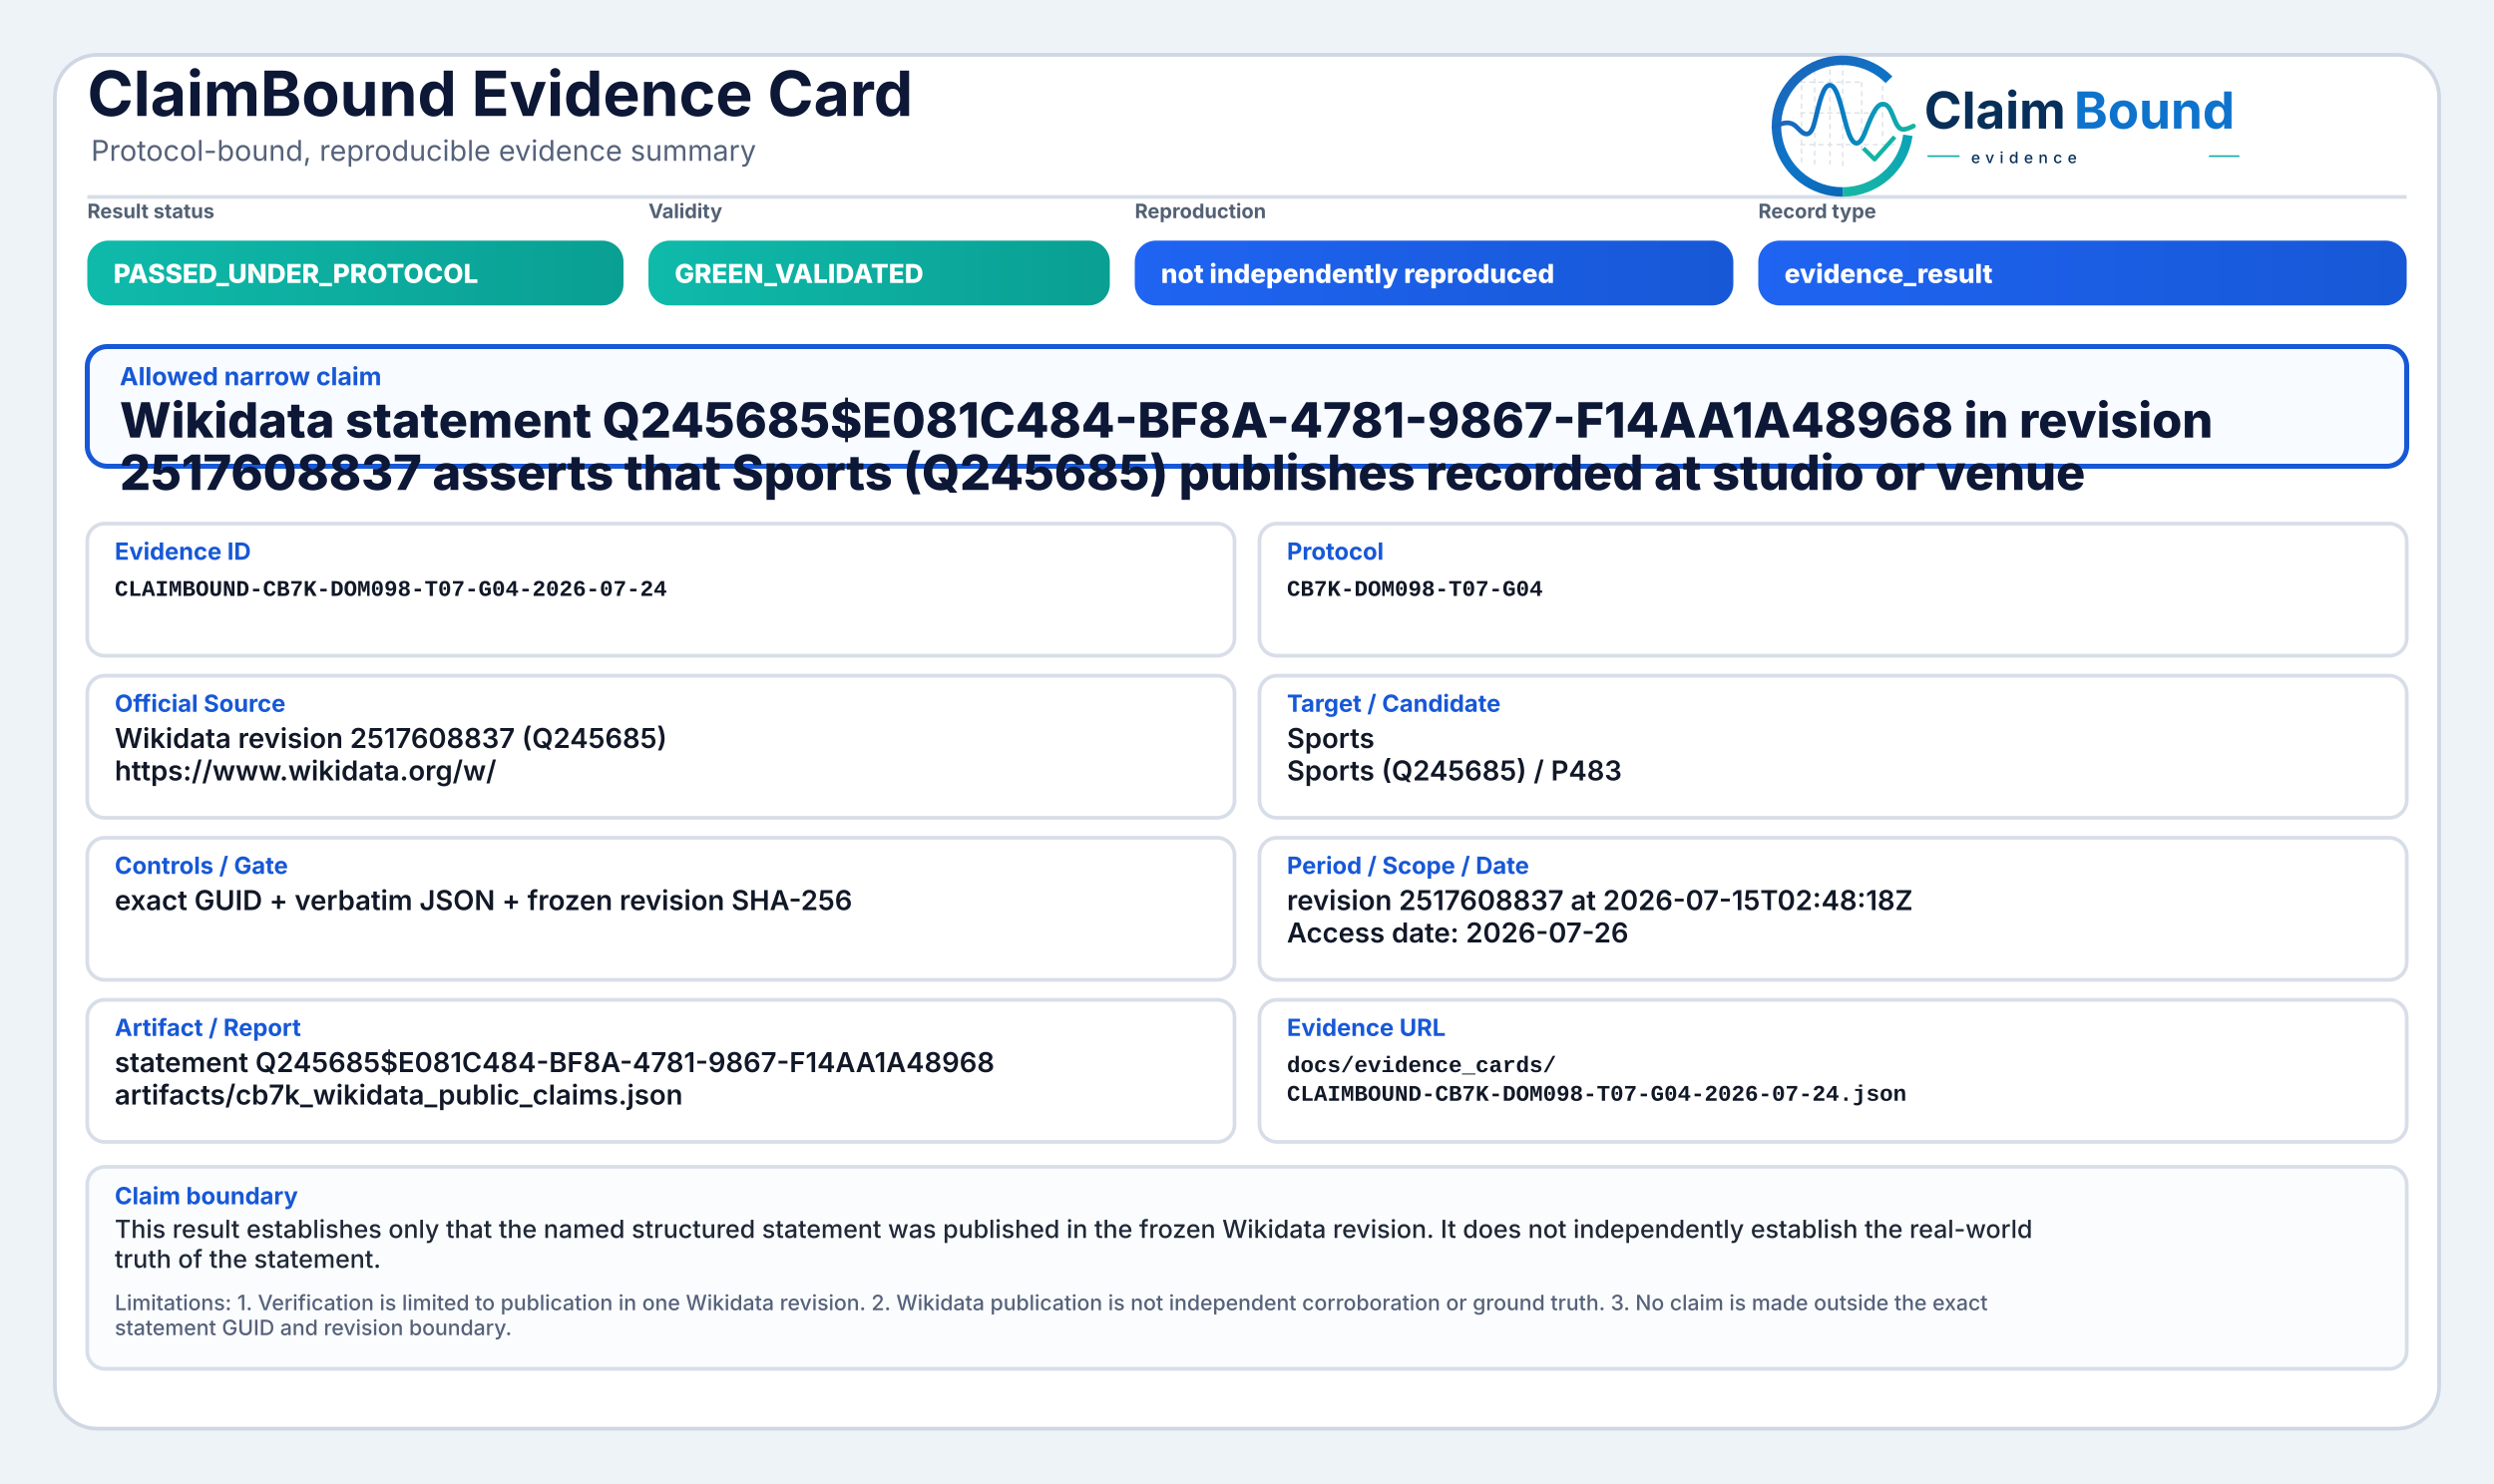
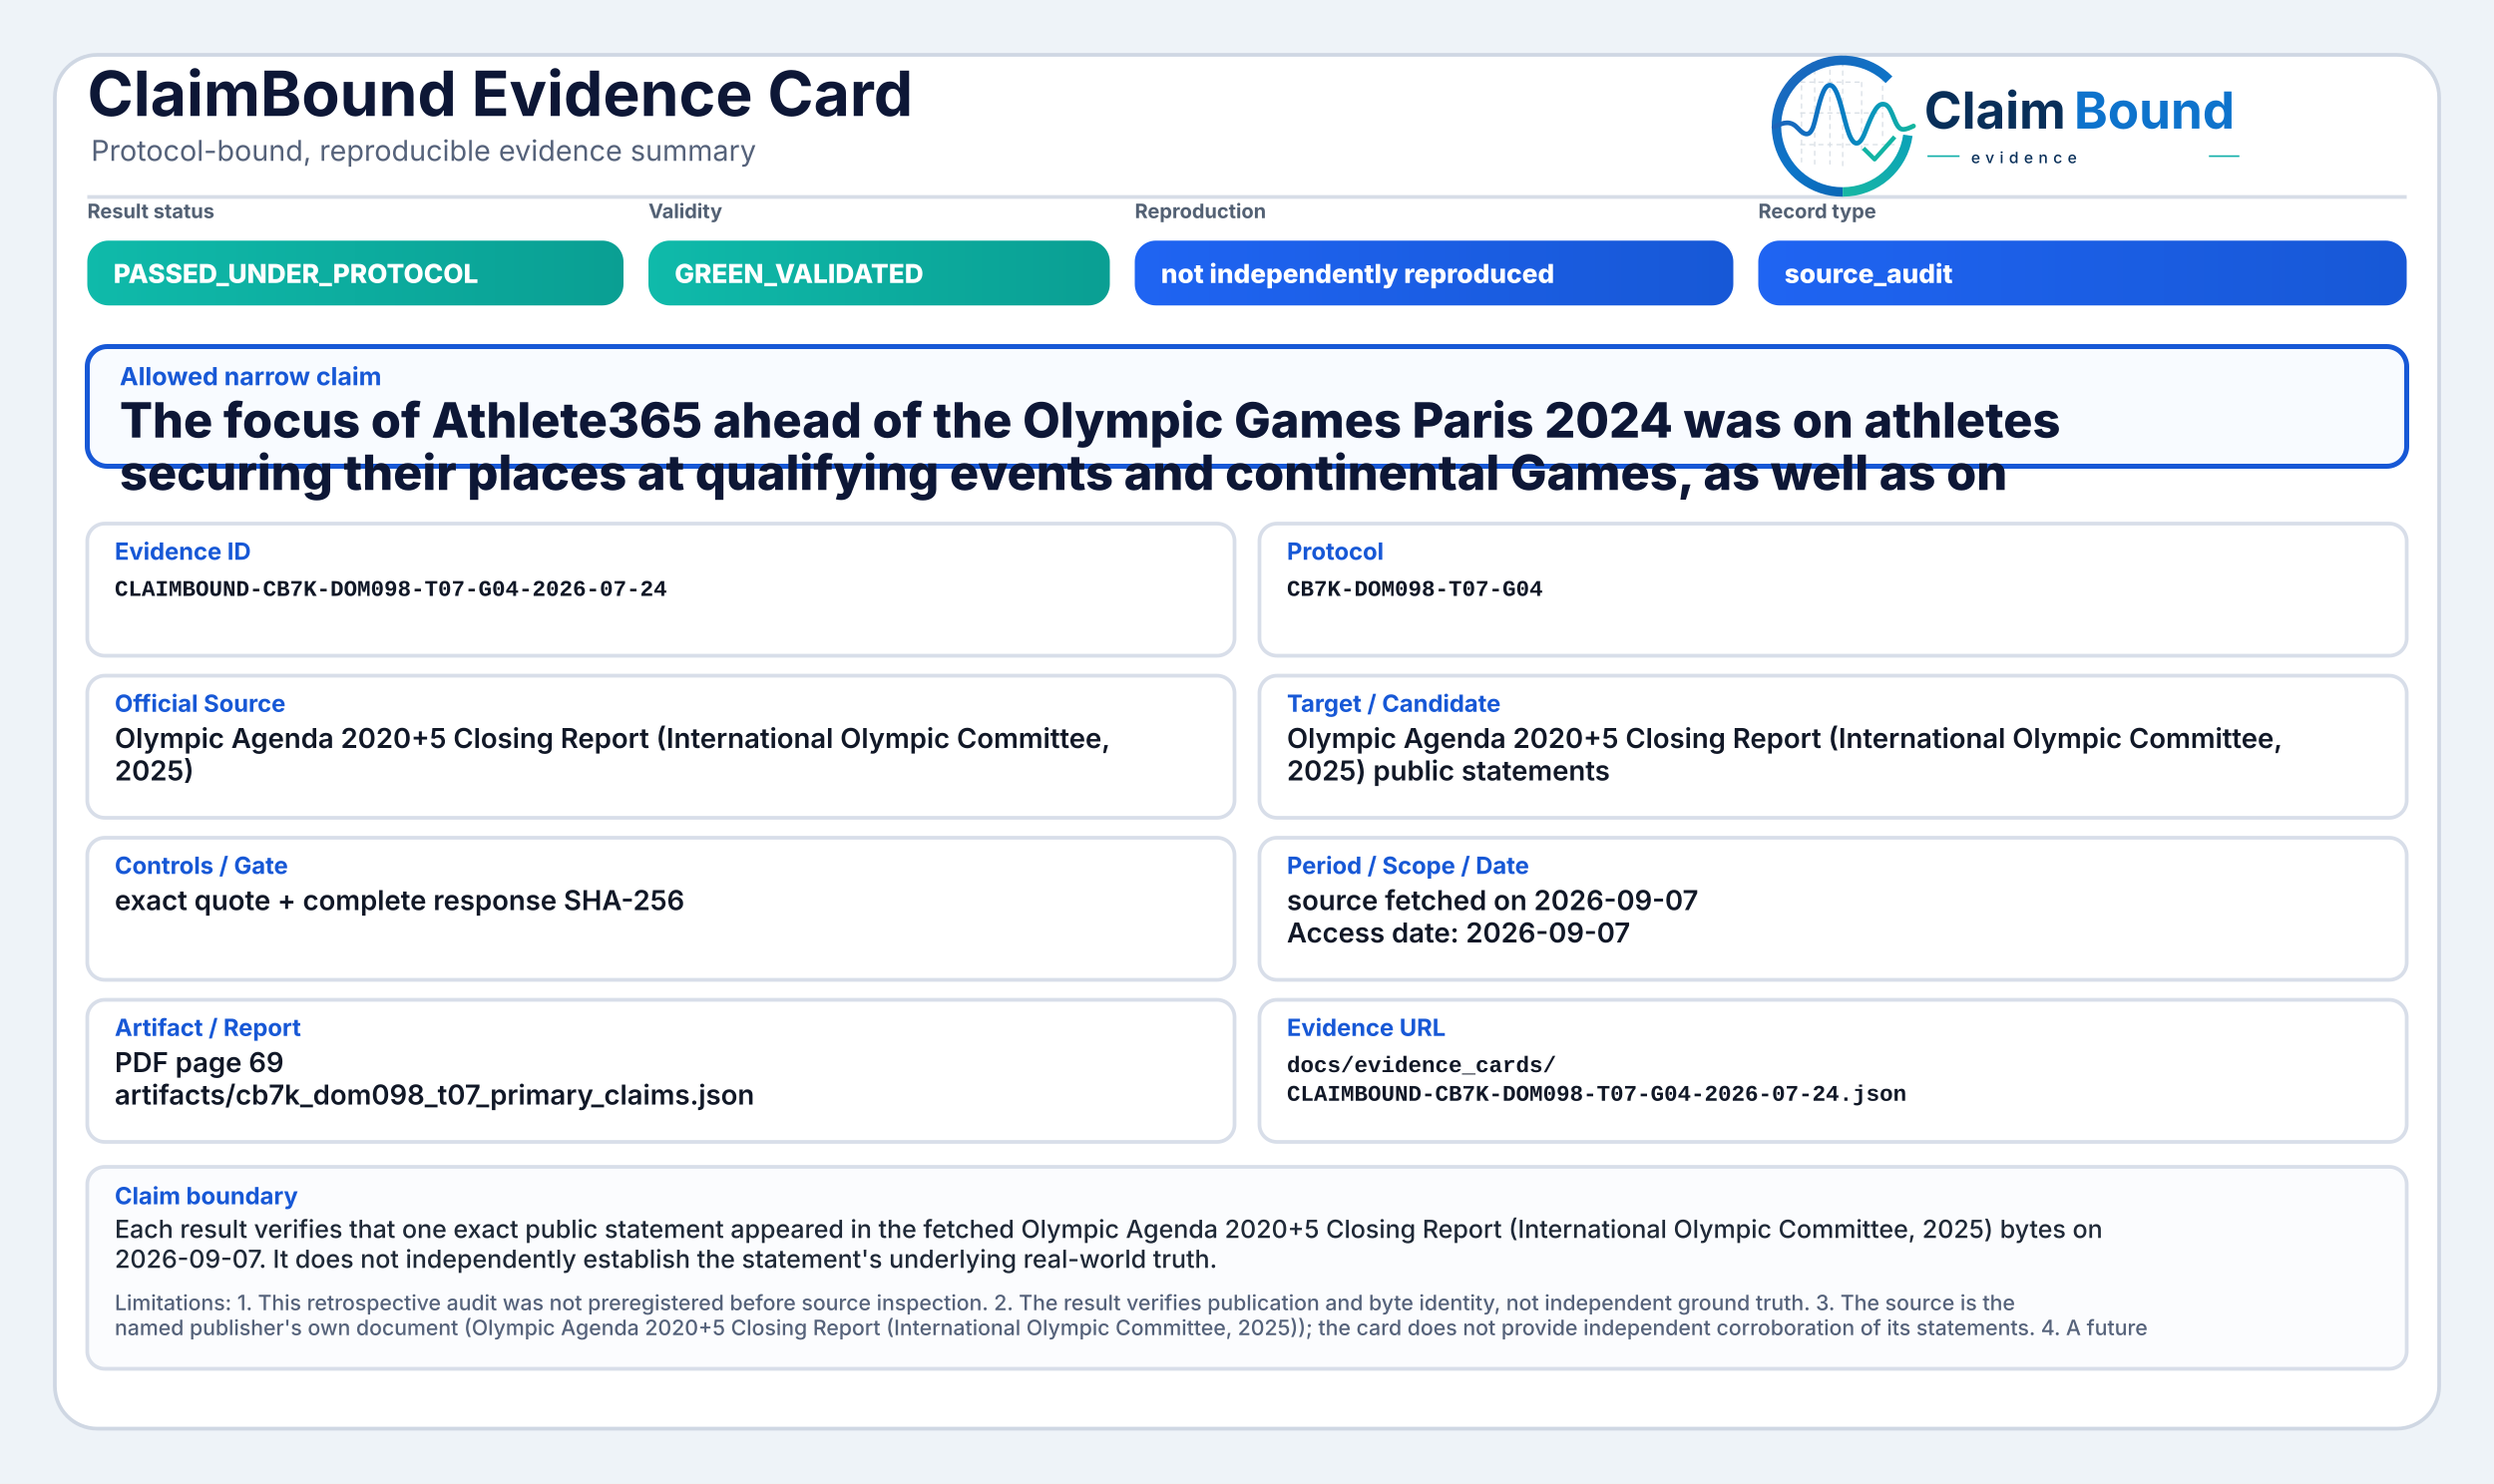
<svg xmlns="http://www.w3.org/2000/svg" width="2000" height="1190" viewBox="0 0 2000 1190" role="img" aria-label="ClaimBound Evidence Card">
  <defs>
    <linearGradient id="greenGrad" x1="0" y1="0" x2="1" y2="0">
      <stop offset="0%" stop-color="#0fbaaa" />
      <stop offset="100%" stop-color="#0a9f93" />
    </linearGradient>
    <linearGradient id="yellowGrad" x1="0" y1="0" x2="1" y2="0">
      <stop offset="0%" stop-color="#fbbf24" />
      <stop offset="100%" stop-color="#d97706" />
    </linearGradient>
    <linearGradient id="amberGrad" x1="0" y1="0" x2="1" y2="0">
      <stop offset="0%" stop-color="#f97316" />
      <stop offset="100%" stop-color="#c2410c" />
    </linearGradient>
    <linearGradient id="redGrad" x1="0" y1="0" x2="1" y2="0">
      <stop offset="0%" stop-color="#ef4444" />
      <stop offset="100%" stop-color="#b91c1c" />
    </linearGradient>
    <linearGradient id="grayGrad" x1="0" y1="0" x2="1" y2="0">
      <stop offset="0%" stop-color="#64748b" />
      <stop offset="100%" stop-color="#475569" />
    </linearGradient>
    <linearGradient id="blueGrad" x1="0" y1="0" x2="1" y2="0">
      <stop offset="0%" stop-color="#1f64f2" />
      <stop offset="100%" stop-color="#1758d6" />
    </linearGradient>
    <linearGradient id="logoRingBlue" x1="73" y1="453" x2="348" y2="793" gradientUnits="userSpaceOnUse">
      <stop offset="0" stop-color="#1E64BA" />
      <stop offset="0.55" stop-color="#0C75C8" />
      <stop offset="1" stop-color="#0A5FAB" />
    </linearGradient>
    <linearGradient id="logoRingTeal" x1="221" y1="792" x2="403" y2="594" gradientUnits="userSpaceOnUse">
      <stop offset="0" stop-color="#18B7A3" />
      <stop offset="1" stop-color="#089EBC" />
    </linearGradient>
    <linearGradient id="logoSignalGradient" x1="61" y1="628" x2="404" y2="628" gradientUnits="userSpaceOnUse">
      <stop offset="0" stop-color="#1E64BA" />
      <stop offset="0.43" stop-color="#0877C4" />
      <stop offset="0.72" stop-color="#0A97BB" />
      <stop offset="1" stop-color="#14B69E" />
    </linearGradient>
  </defs>
  <rect x="0" y="0" width="2000" height="1190" fill="#eef3f8" />
  <rect x="44" y="44" width="1912" height="1102" rx="34" fill="#ffffff" stroke="#cfd7e3" stroke-width="3" />
  <path d="M70 158 H1930" stroke="#d7dde7" stroke-width="3" />
  <text x="70" y="93" font-family="Inter, Segoe UI, Arial, sans-serif" font-size="50" font-weight="750" fill="#0d1736">ClaimBound Evidence Card</text>
  <text x="73" y="129" font-family="Inter, Segoe UI, Arial, sans-serif" font-size="23" font-weight="400" fill="#55627a">Protocol-bound, reproducible evidence summary</text>
  <g aria-label="ClaimBound evidence logo" transform="translate(1415,52) scale(0.33) translate(-40,-478)">
    <g stroke-linecap="butt" stroke-linejoin="round">
      <g stroke="#CBD3DC" stroke-width="3.2" stroke-linecap="round" stroke-dasharray="10 12" opacity="0.72">
        <path d="M130 507V714" />
        <path d="M162 490V719" />
        <path d="M199 491V719" />
        <path d="M230 471V726" />
        <path d="M276 521V690" />
        <path d="M327 508V650" />
        <path d="M128 520H277" />
        <path d="M128 595H327" />
        <path d="M128 672H355" />
      </g>
      <path d="M342.6 514.3A160 160 0 1 0 230 787" fill="none" stroke="url(#logoRingBlue)" stroke-width="23" />
      <path d="M230 787A160 160 0 0 0 388.4 649.3" fill="none" stroke="url(#logoRingTeal)" stroke-width="23" />
      <path d="M63 629.5C87 616.4 104.3 613.6 121.2 632.2C140.7 653.8 153.4 651.6 162.1 616.2C173.8 568.5 182.5 527.5 198.9 527.5C217.5 527.5 228.4 590.6 240.3 630.8C253.4 675.4 268.6 682.8 284.6 641.5C303.5 592.9 315.2 567.6 333.7 574.7C352.6 582 355.7 635.1 376.6 634.9C386.2 634.8 394 630.4 402 626.8" fill="none" stroke="url(#logoSignalGradient)" stroke-width="11.5" stroke-linecap="round" />
      <path d="M284 684.5L307.5 707.7L353 657" fill="none" stroke="#12B4A4" stroke-width="10.5" stroke-linecap="square" />
    </g>
    <text x="428" y="633" font-family="Inter, Segoe UI, Arial, sans-serif" font-size="124" font-weight="750" fill="#082F59" text-rendering="geometricPrecision">Claim</text>
    <text x="792" y="633" font-family="Inter, Segoe UI, Arial, sans-serif" font-size="124" font-weight="750" fill="#0E73CC" text-rendering="geometricPrecision">Bound</text>
    <line x1="436" y1="700" x2="514" y2="700" stroke="#11AFA9" stroke-width="4" />
    <text x="542" y="717" font-family="Inter, Segoe UI, Arial, sans-serif" font-size="38" font-weight="500" letter-spacing="13" fill="#082F59">evidence</text>
    <line x1="1120" y1="700" x2="1194" y2="700" stroke="#11AFA9" stroke-width="4" />
  </g>
  <text x="70" y="175" font-family="Inter, Segoe UI, Arial, sans-serif" font-size="16" font-weight="650" fill="#536174">Result status</text>
  <rect x="70" y="193" width="430" height="52" rx="17" fill="url(#greenGrad)" />
  <text x="91" y="227" font-family="Inter, Segoe UI, Arial, sans-serif" font-size="21" font-weight="800" fill="#ffffff">PASSED_UNDER_PROTOCOL</text>
  <text x="520" y="175" font-family="Inter, Segoe UI, Arial, sans-serif" font-size="16" font-weight="650" fill="#536174">Validity</text>
  <rect x="520" y="193" width="370" height="52" rx="17" fill="url(#greenGrad)" />
  <text x="541" y="227" font-family="Inter, Segoe UI, Arial, sans-serif" font-size="21" font-weight="800" fill="#ffffff">GREEN_VALIDATED</text>
  <text x="910" y="175" font-family="Inter, Segoe UI, Arial, sans-serif" font-size="16" font-weight="650" fill="#536174">Reproduction</text>
  <rect x="910" y="193" width="480" height="52" rx="17" fill="url(#blueGrad)" />
  <text x="931" y="227" font-family="Inter, Segoe UI, Arial, sans-serif" font-size="21" font-weight="800" fill="#ffffff">not independently reproduced</text>
  <text x="1410" y="175" font-family="Inter, Segoe UI, Arial, sans-serif" font-size="16" font-weight="650" fill="#536174">Record type</text>
  <rect x="1410" y="193" width="520" height="52" rx="17" fill="url(#blueGrad)" />
-   <text x="1431" y="227" font-family="Inter, Segoe UI, Arial, sans-serif" font-size="21" font-weight="800" fill="#ffffff">evidence_result</text>
+   <text x="1431" y="227" font-family="Inter, Segoe UI, Arial, sans-serif" font-size="21" font-weight="800" fill="#ffffff">source_audit</text>
  <rect x="70" y="278" width="1860" height="96" rx="16" fill="#f8fbff" stroke="#1758d6" stroke-width="4" />
  <text x="96" y="309" font-family="Inter, Segoe UI, Arial, sans-serif" font-size="20" font-weight="750" fill="#1758d6">Allowed narrow claim</text>
-   <text x="96" y="351" font-family="Inter, Segoe UI, Arial, sans-serif" font-size="39" font-weight="800" fill="#0d1736">Wikidata statement Q245685$E081C484-BF8A-4781-9867-F14AA1A48968 in revision</text>
-   <text x="96" y="393" font-family="Inter, Segoe UI, Arial, sans-serif" font-size="39" font-weight="800" fill="#0d1736">2517608837 asserts that Sports (Q245685) publishes recorded at studio or venue</text>
+   <text x="96" y="351" font-family="Inter, Segoe UI, Arial, sans-serif" font-size="39" font-weight="800" fill="#0d1736">The focus of Athlete365 ahead of the Olympic Games Paris 2024 was on athletes</text>
+   <text x="96" y="393" font-family="Inter, Segoe UI, Arial, sans-serif" font-size="39" font-weight="800" fill="#0d1736">securing their places at qualifying events and continental Games, as well as on</text>
  <rect x="70" y="420" width="920" height="106" rx="14" fill="#ffffff" stroke="#d8dee9" stroke-width="3" />
  <text x="92" y="449" font-family="Inter, Segoe UI, Arial, sans-serif" font-size="19" font-weight="750" fill="#1758d6">Evidence ID</text>
  <text x="92" y="478" font-family="SFMono-Regular, Consolas, Liberation Mono, monospace" font-size="18" font-weight="600" fill="#111827">CLAIMBOUND-CB7K-DOM098-T07-G04-2026-07-24</text>
  <rect x="1010" y="420" width="920" height="106" rx="14" fill="#ffffff" stroke="#d8dee9" stroke-width="3" />
  <text x="1032" y="449" font-family="Inter, Segoe UI, Arial, sans-serif" font-size="19" font-weight="750" fill="#1758d6">Protocol</text>
  <text x="1032" y="478" font-family="SFMono-Regular, Consolas, Liberation Mono, monospace" font-size="18" font-weight="600" fill="#111827">CB7K-DOM098-T07-G04</text>
  <rect x="70" y="542" width="920" height="114" rx="14" fill="#ffffff" stroke="#d8dee9" stroke-width="3" />
  <text x="92" y="571" font-family="Inter, Segoe UI, Arial, sans-serif" font-size="19" font-weight="750" fill="#1758d6">Official Source</text>
-   <text x="92" y="600" font-family="Inter, Segoe UI, Arial, sans-serif" font-size="22" font-weight="600" fill="#111827">Wikidata revision 2517608837 (Q245685)</text>
-   <text x="92" y="626" font-family="Inter, Segoe UI, Arial, sans-serif" font-size="22" font-weight="600" fill="#111827">https://www.wikidata.org/w/</text>
+   <text x="92" y="600" font-family="Inter, Segoe UI, Arial, sans-serif" font-size="22" font-weight="600" fill="#111827">Olympic Agenda 2020+5 Closing Report (International Olympic Committee,</text>
+   <text x="92" y="626" font-family="Inter, Segoe UI, Arial, sans-serif" font-size="22" font-weight="600" fill="#111827">2025)</text>
  <rect x="1010" y="542" width="920" height="114" rx="14" fill="#ffffff" stroke="#d8dee9" stroke-width="3" />
  <text x="1032" y="571" font-family="Inter, Segoe UI, Arial, sans-serif" font-size="19" font-weight="750" fill="#1758d6">Target / Candidate</text>
-   <text x="1032" y="600" font-family="Inter, Segoe UI, Arial, sans-serif" font-size="22" font-weight="600" fill="#111827">Sports</text>
-   <text x="1032" y="626" font-family="Inter, Segoe UI, Arial, sans-serif" font-size="22" font-weight="600" fill="#111827">Sports (Q245685) / P483</text>
+   <text x="1032" y="600" font-family="Inter, Segoe UI, Arial, sans-serif" font-size="22" font-weight="600" fill="#111827">Olympic Agenda 2020+5 Closing Report (International Olympic Committee,</text>
+   <text x="1032" y="626" font-family="Inter, Segoe UI, Arial, sans-serif" font-size="22" font-weight="600" fill="#111827">2025) public statements</text>
  <rect x="70" y="672" width="920" height="114" rx="14" fill="#ffffff" stroke="#d8dee9" stroke-width="3" />
  <text x="92" y="701" font-family="Inter, Segoe UI, Arial, sans-serif" font-size="19" font-weight="750" fill="#1758d6">Controls / Gate</text>
-   <text x="92" y="730" font-family="Inter, Segoe UI, Arial, sans-serif" font-size="22" font-weight="600" fill="#111827">exact GUID + verbatim JSON + frozen revision SHA-256</text>
+   <text x="92" y="730" font-family="Inter, Segoe UI, Arial, sans-serif" font-size="22" font-weight="600" fill="#111827">exact quote + complete response SHA-256</text>
  <rect x="1010" y="672" width="920" height="114" rx="14" fill="#ffffff" stroke="#d8dee9" stroke-width="3" />
  <text x="1032" y="701" font-family="Inter, Segoe UI, Arial, sans-serif" font-size="19" font-weight="750" fill="#1758d6">Period / Scope / Date</text>
-   <text x="1032" y="730" font-family="Inter, Segoe UI, Arial, sans-serif" font-size="22" font-weight="600" fill="#111827">revision 2517608837 at 2026-07-15T02:48:18Z</text>
-   <text x="1032" y="756" font-family="Inter, Segoe UI, Arial, sans-serif" font-size="22" font-weight="600" fill="#111827">Access date: 2026-07-26</text>
+   <text x="1032" y="730" font-family="Inter, Segoe UI, Arial, sans-serif" font-size="22" font-weight="600" fill="#111827">source fetched on 2026-09-07</text>
+   <text x="1032" y="756" font-family="Inter, Segoe UI, Arial, sans-serif" font-size="22" font-weight="600" fill="#111827">Access date: 2026-09-07</text>
  <rect x="70" y="802" width="920" height="114" rx="14" fill="#ffffff" stroke="#d8dee9" stroke-width="3" />
  <text x="92" y="831" font-family="Inter, Segoe UI, Arial, sans-serif" font-size="19" font-weight="750" fill="#1758d6">Artifact / Report</text>
-   <text x="92" y="860" font-family="Inter, Segoe UI, Arial, sans-serif" font-size="22" font-weight="600" fill="#111827">statement Q245685$E081C484-BF8A-4781-9867-F14AA1A48968</text>
-   <text x="92" y="886" font-family="Inter, Segoe UI, Arial, sans-serif" font-size="22" font-weight="600" fill="#111827">artifacts/cb7k_wikidata_public_claims.json</text>
+   <text x="92" y="860" font-family="Inter, Segoe UI, Arial, sans-serif" font-size="22" font-weight="600" fill="#111827">PDF page 69</text>
+   <text x="92" y="886" font-family="Inter, Segoe UI, Arial, sans-serif" font-size="22" font-weight="600" fill="#111827">artifacts/cb7k_dom098_t07_primary_claims.json</text>
  <rect x="1010" y="802" width="920" height="114" rx="14" fill="#ffffff" stroke="#d8dee9" stroke-width="3" />
  <text x="1032" y="831" font-family="Inter, Segoe UI, Arial, sans-serif" font-size="19" font-weight="750" fill="#1758d6">Evidence URL</text>
  <text x="1032" y="860" font-family="SFMono-Regular, Consolas, Liberation Mono, monospace" font-size="18" font-weight="600" fill="#111827">docs/evidence_cards/</text>
  <text x="1032" y="883" font-family="SFMono-Regular, Consolas, Liberation Mono, monospace" font-size="18" font-weight="600" fill="#111827">CLAIMBOUND-CB7K-DOM098-T07-G04-2026-07-24.json</text>
  <rect x="70" y="936" width="1860" height="162" rx="14" fill="#fbfcfe" stroke="#d8dee9" stroke-width="3" />
  <text x="92" y="966" font-family="Inter, Segoe UI, Arial, sans-serif" font-size="19" font-weight="750" fill="#1758d6">Claim boundary</text>
-   <text x="92" y="993" font-family="Inter, Segoe UI, Arial, sans-serif" font-size="20" font-weight="500" fill="#1f2937">This result establishes only that the named structured statement was published in the frozen Wikidata revision. It does not independently establish the real-world</text>
-   <text x="92" y="1017" font-family="Inter, Segoe UI, Arial, sans-serif" font-size="20" font-weight="500" fill="#1f2937">truth of the statement.</text>
-   <text x="92" y="1051" font-family="Inter, Segoe UI, Arial, sans-serif" font-size="17" font-weight="500" fill="#55627a">Limitations: 1. Verification is limited to publication in one Wikidata revision. 2. Wikidata publication is not independent corroboration or ground truth. 3. No claim is made outside the exact</text>
-   <text x="92" y="1071" font-family="Inter, Segoe UI, Arial, sans-serif" font-size="17" font-weight="500" fill="#55627a">statement GUID and revision boundary.</text>
+   <text x="92" y="993" font-family="Inter, Segoe UI, Arial, sans-serif" font-size="20" font-weight="500" fill="#1f2937">Each result verifies that one exact public statement appeared in the fetched Olympic Agenda 2020+5 Closing Report (International Olympic Committee, 2025) bytes on</text>
+   <text x="92" y="1017" font-family="Inter, Segoe UI, Arial, sans-serif" font-size="20" font-weight="500" fill="#1f2937">2026-09-07. It does not independently establish the statement's underlying real-world truth.</text>
+   <text x="92" y="1051" font-family="Inter, Segoe UI, Arial, sans-serif" font-size="17" font-weight="500" fill="#55627a">Limitations: 1. This retrospective audit was not preregistered before source inspection. 2. The result verifies publication and byte identity, not independent ground truth. 3. The source is the</text>
+   <text x="92" y="1071" font-family="Inter, Segoe UI, Arial, sans-serif" font-size="17" font-weight="500" fill="#55627a">named publisher's own document (Olympic Agenda 2020+5 Closing Report (International Olympic Committee, 2025)); the card does not provide independent corroboration of its statements. 4. A future</text>
</svg>
